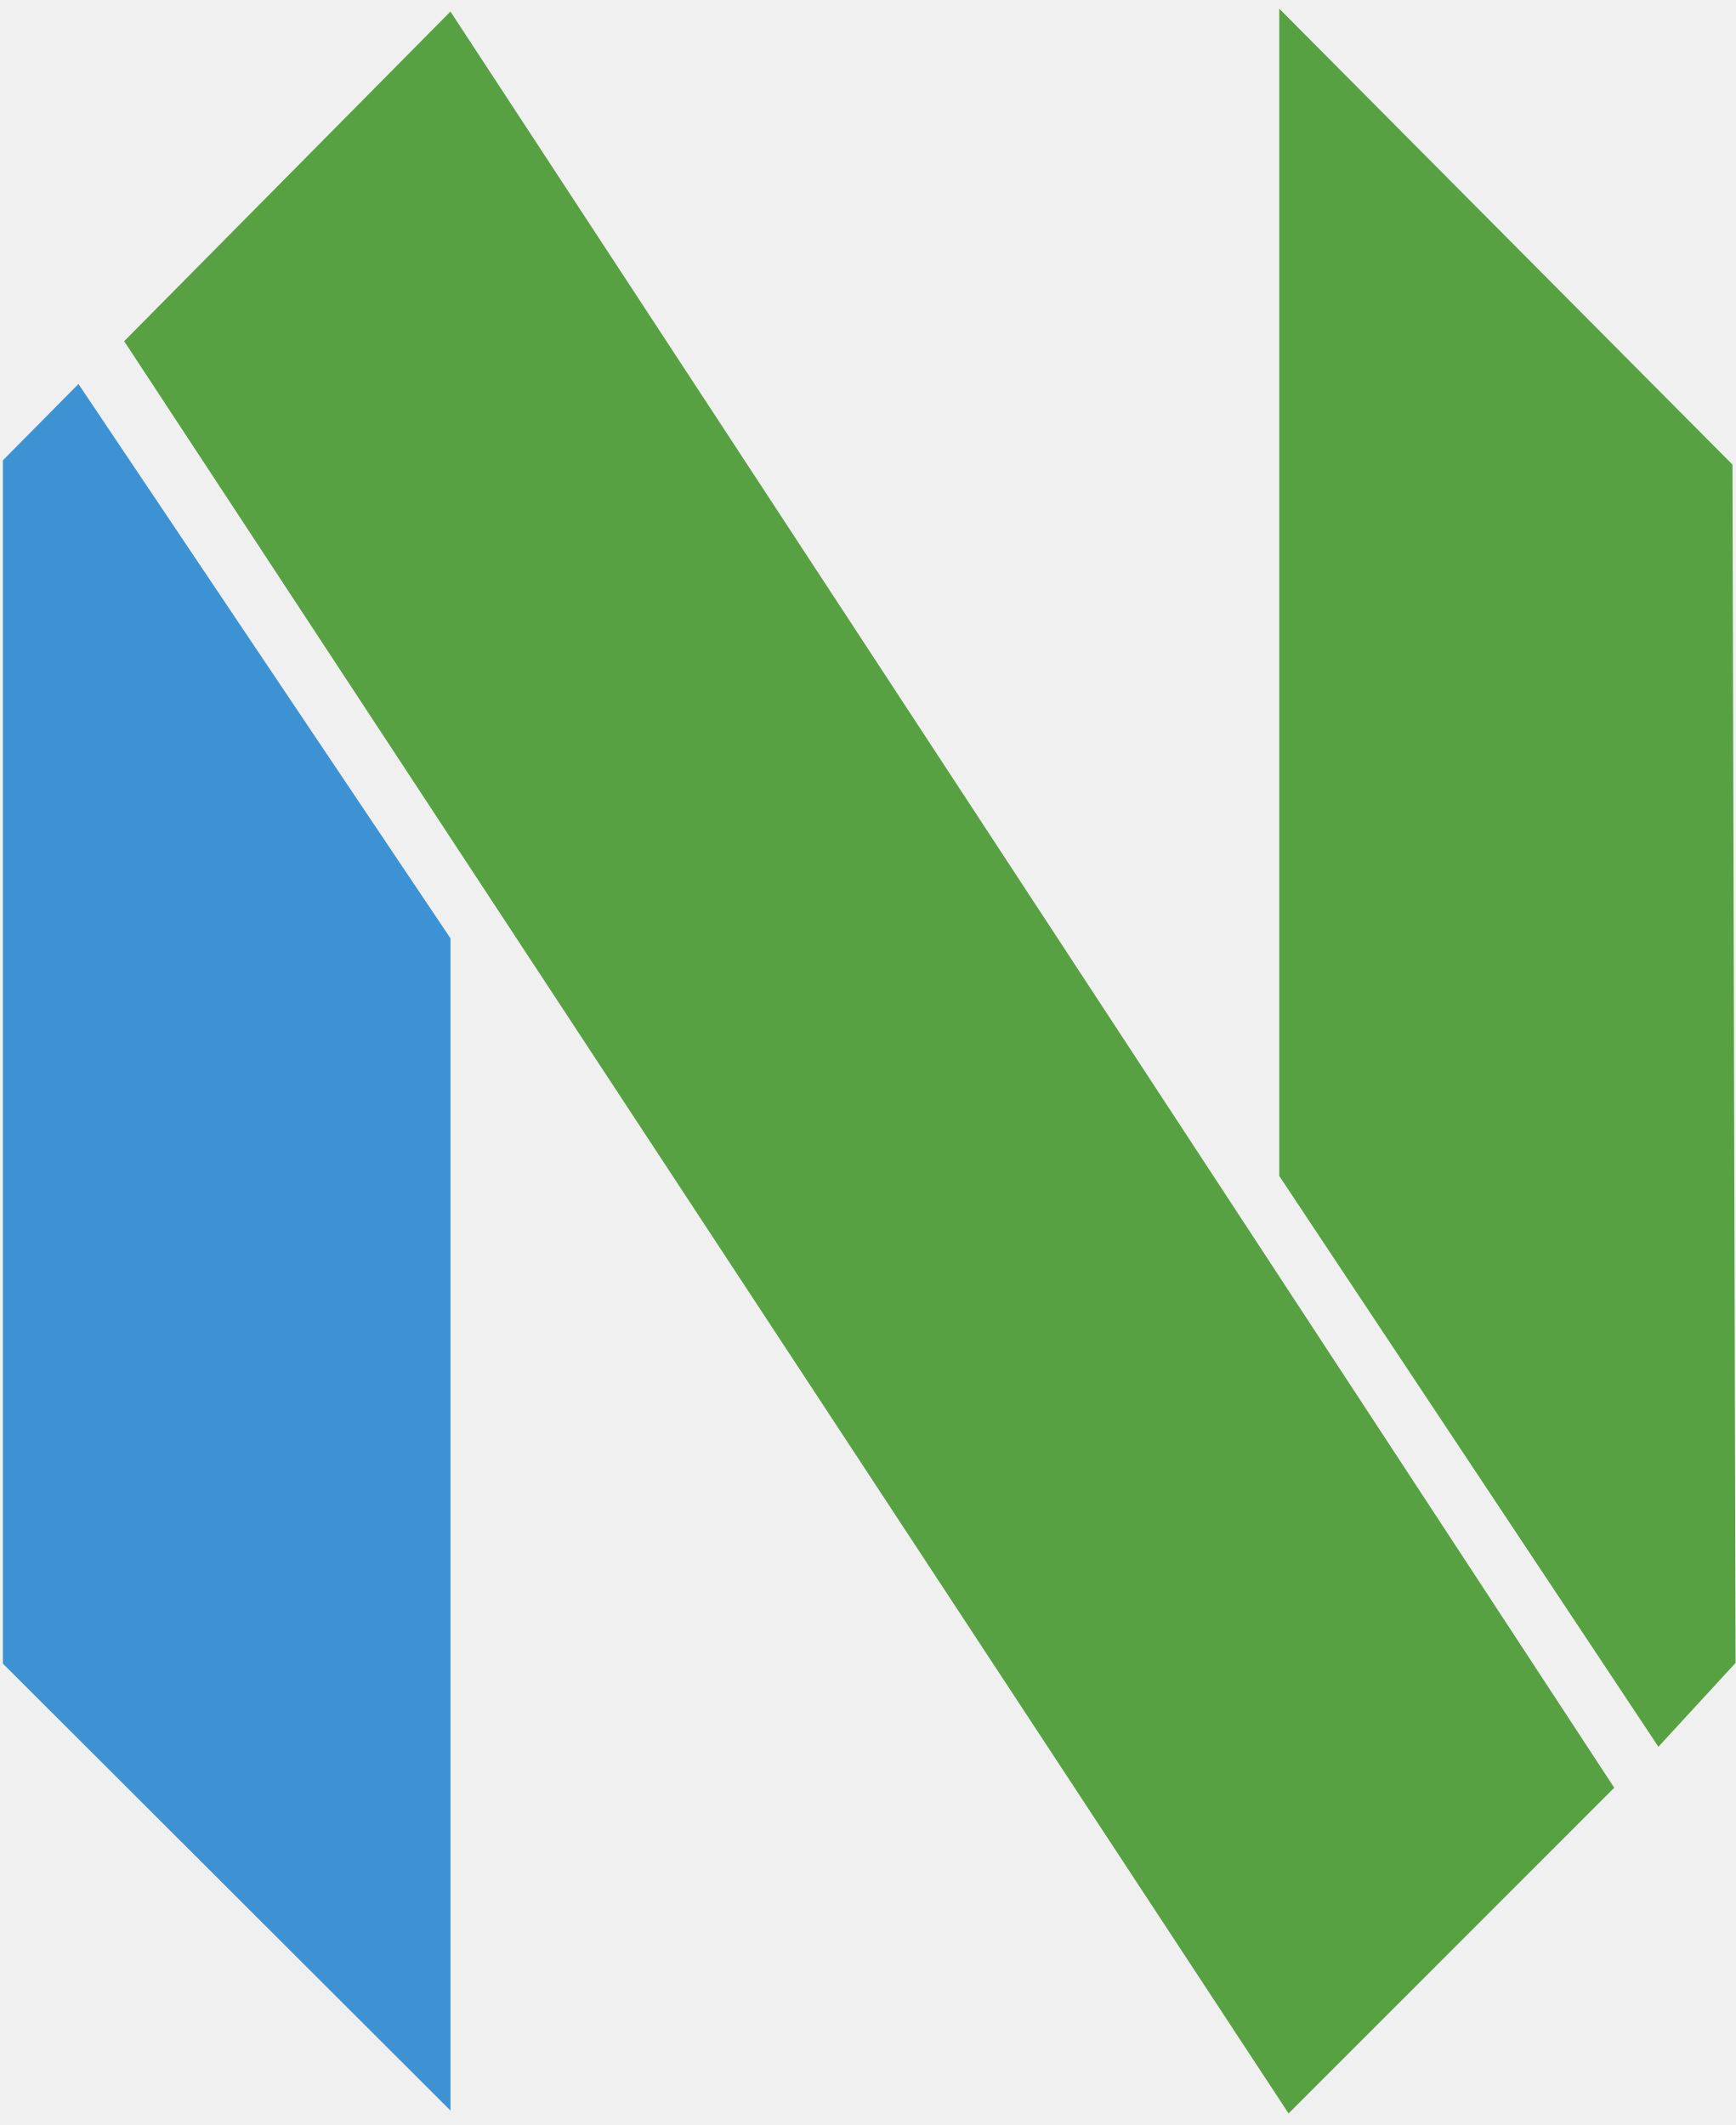
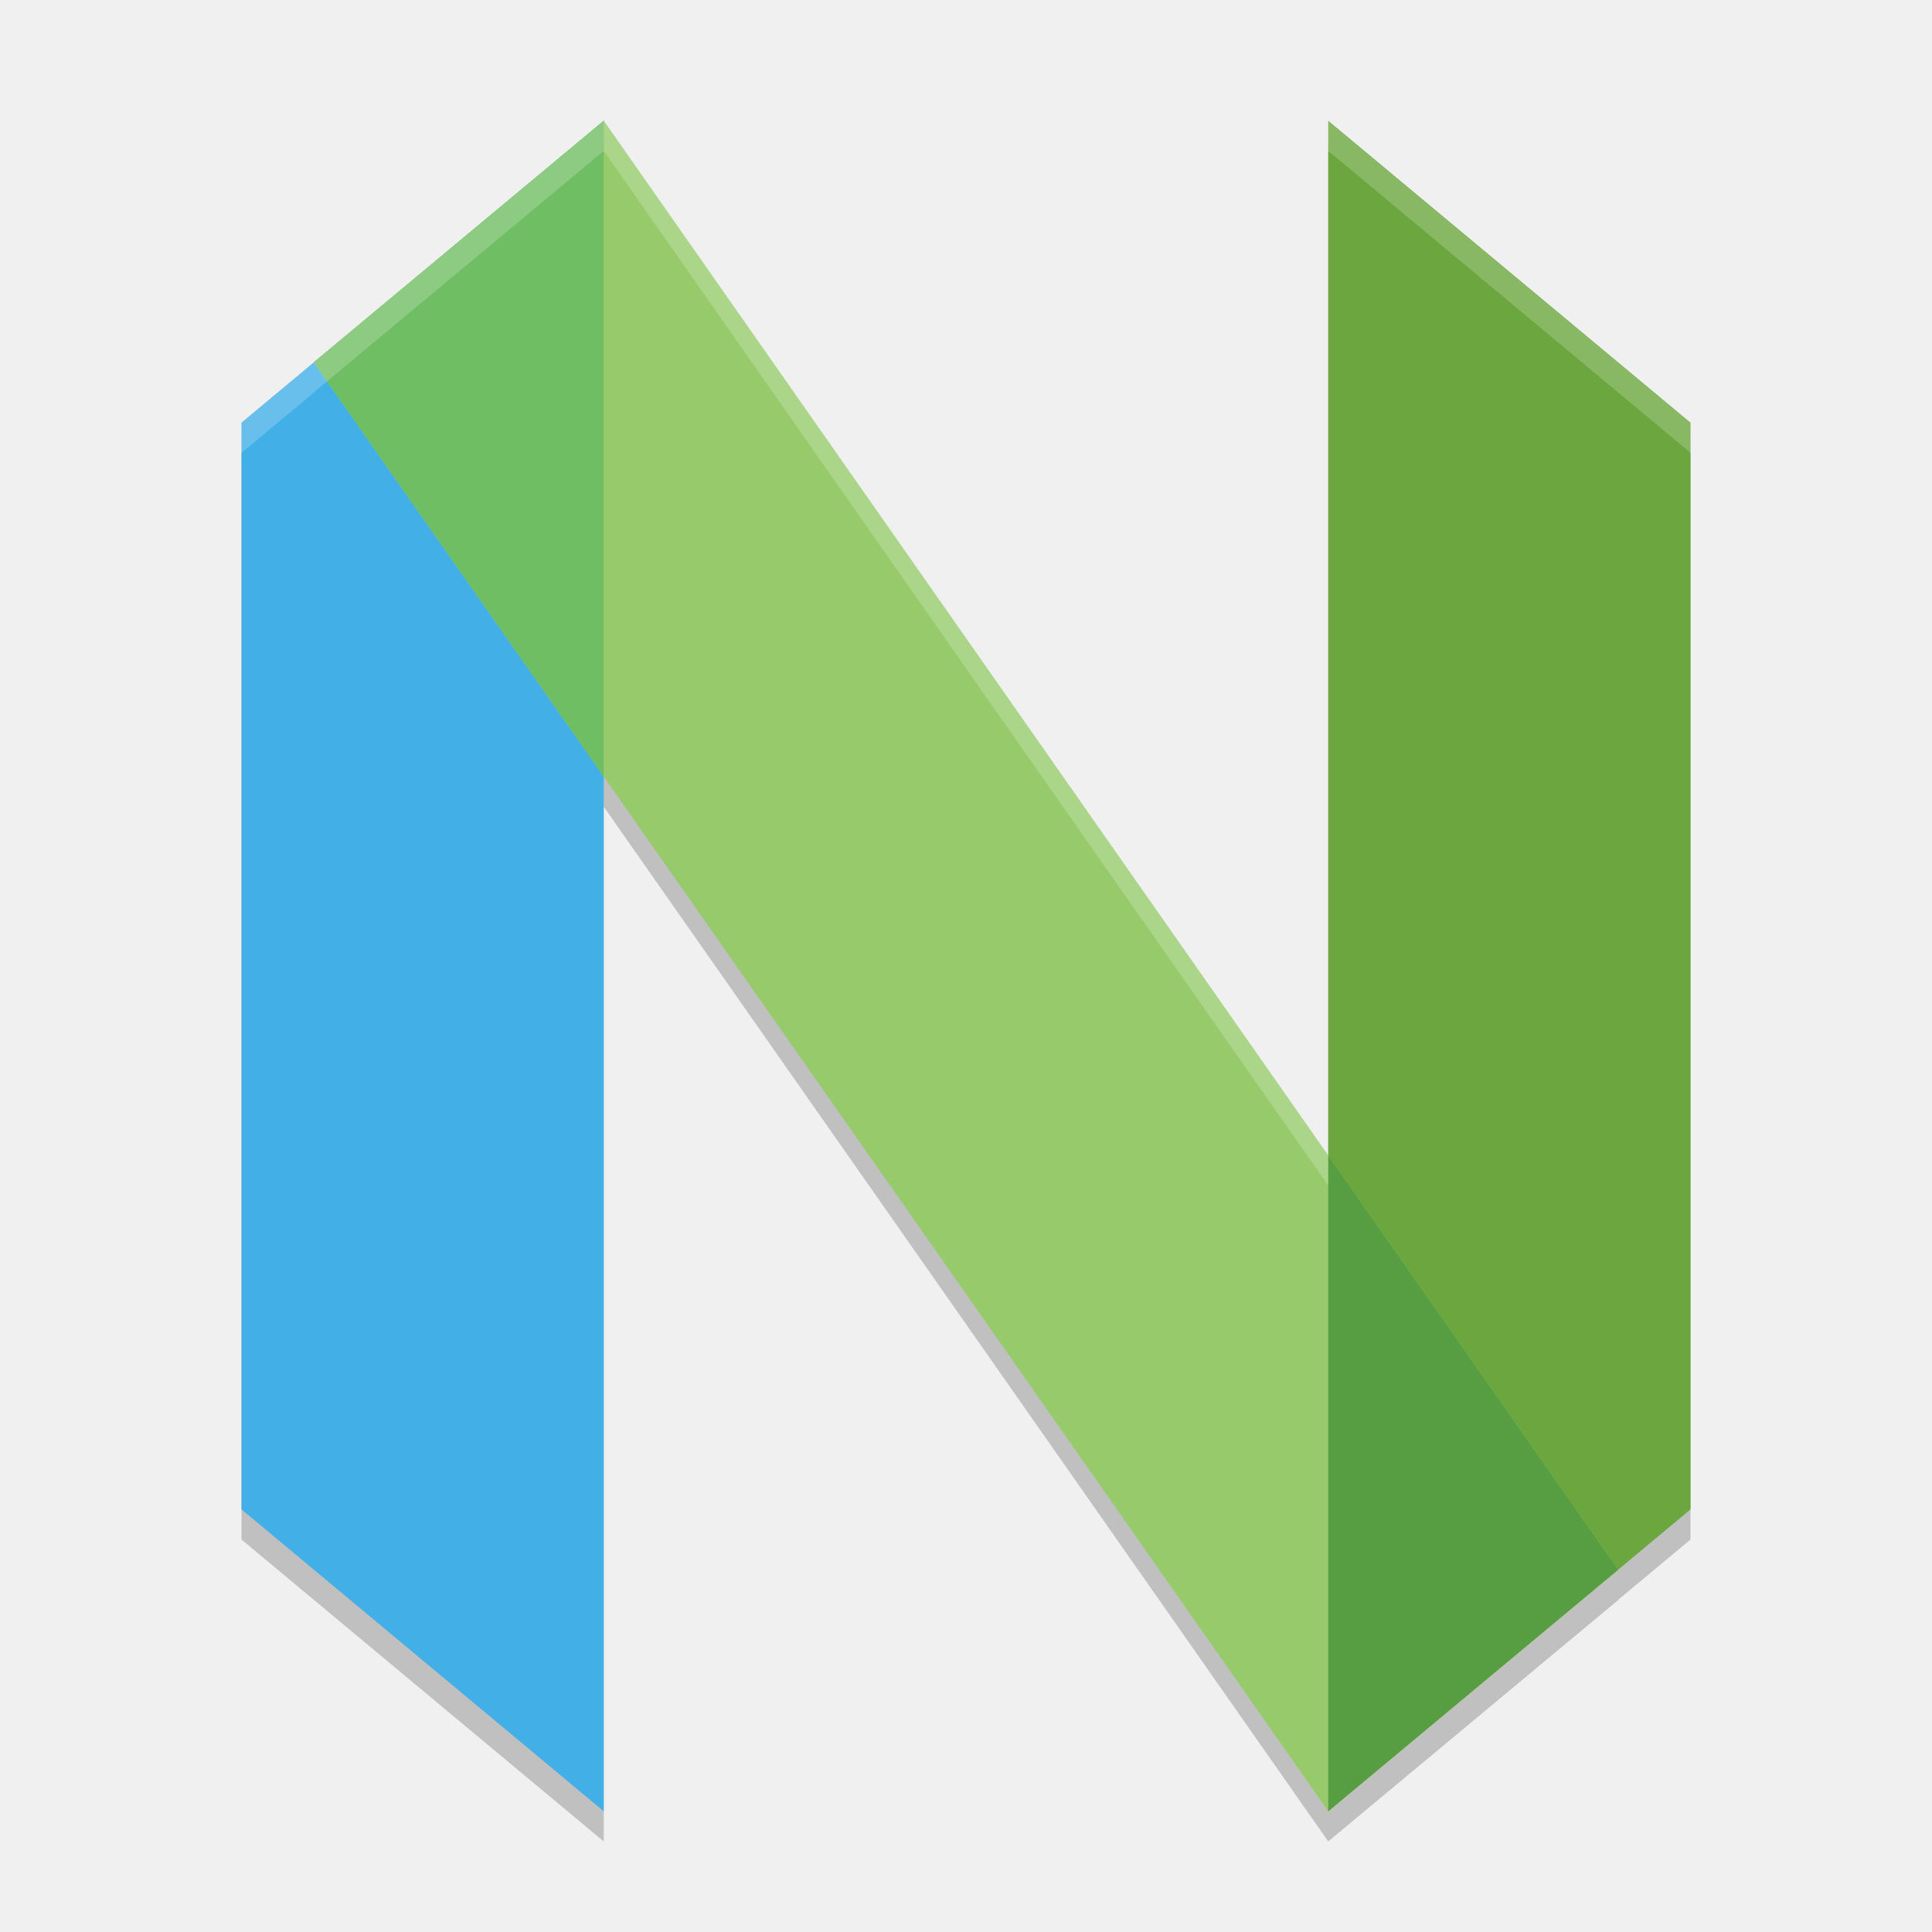
- <svg xmlns="http://www.w3.org/2000/svg" width="601px" height="736px" viewBox="0 0 601 736" version="1.1">
-   <description>Created with Sketch (http://www.bohemiancoding.com/sketch)</description>
-   <defs />
-   <g id="Page-1" stroke="none" stroke-width="1" fill="none" fill-rule="evenodd">
-     <g id="mark-copy-3" transform="translate(1, 4)">
-       <path d="M0,155.437 L26.166,129 L155,320.998 L155,727 L0,572.202 L0,155.437 Z" id="Left---green" fill="#3C92D2" />
-       <path d="M443.06,156.914 L600,-1 L600,403.297 L468.705,601 C468.705,601 442,571.971 442,571.971 L443.06,156.914 Z" id="Right---blue" fill="#57A143" transform="translate(521, 300) scale(-1, 1) translate(-521, -300) " />
-       <path d="M154.986,0 L558,615.19 L445.225,728 L42,114.172 L154.986,0 Z" id="Cross---blue" fill="#57A143" />
-     </g>
-   </g>
+ <svg xmlns="http://www.w3.org/2000/svg" width="64" height="64" version="1.1" viewBox="0 0 64 64">
+   <path style="opacity:.2" d="m20 5-9.609 8 0.004 0.004v0.002l-2.395 1.994v36l12 10v-34.275l24 34.275 9.609-8-0.004-0.004v-0.002l2.394-1.994v-36l-12-10v34.275z" />
+   <path style="fill:#6ba63f" d="m56 14-12-10v56l12-10z" />
+   <path style="fill:#42afe6" d="m8 14 12-10v56l-12-10z" />
+   <path style="fill:#96ca6b" d="m20 4 33.61 48-9.61 8-33.61-48z" />
+   <path style="fill:#569e41" d="m44 38.277v21.723l9.605-8.004z" />
+   <path style="fill:#70be63" d="m20 4-9.605 8.004 9.605 13.719z" />
+   <path style="opacity:.2;fill:#ffffff" d="m20 4l-9.609 8 0.004 0.004v0.002l-2.395 1.994v1l2.395-1.994v-0.002l-0.004-0.004 9.609-8 24 34.275v-1l-24-34.275zm24 0v1l12 10v-1l-12-10z" />
</svg>
